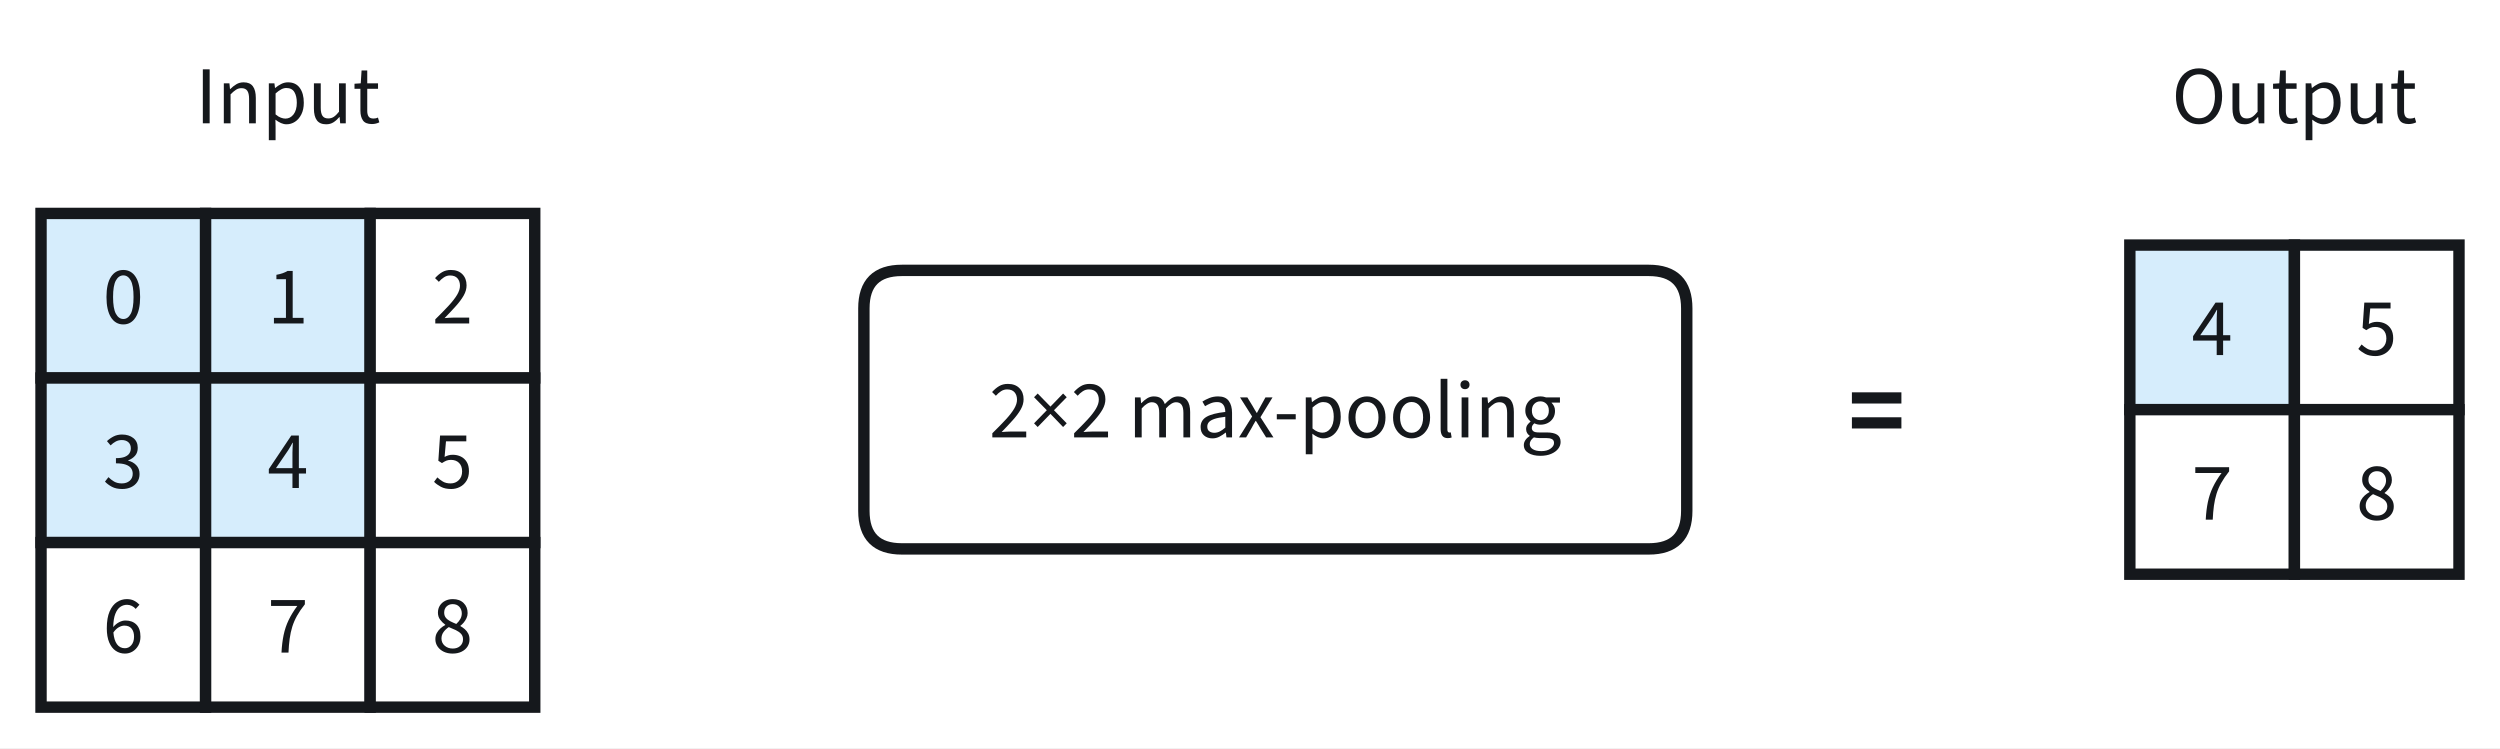
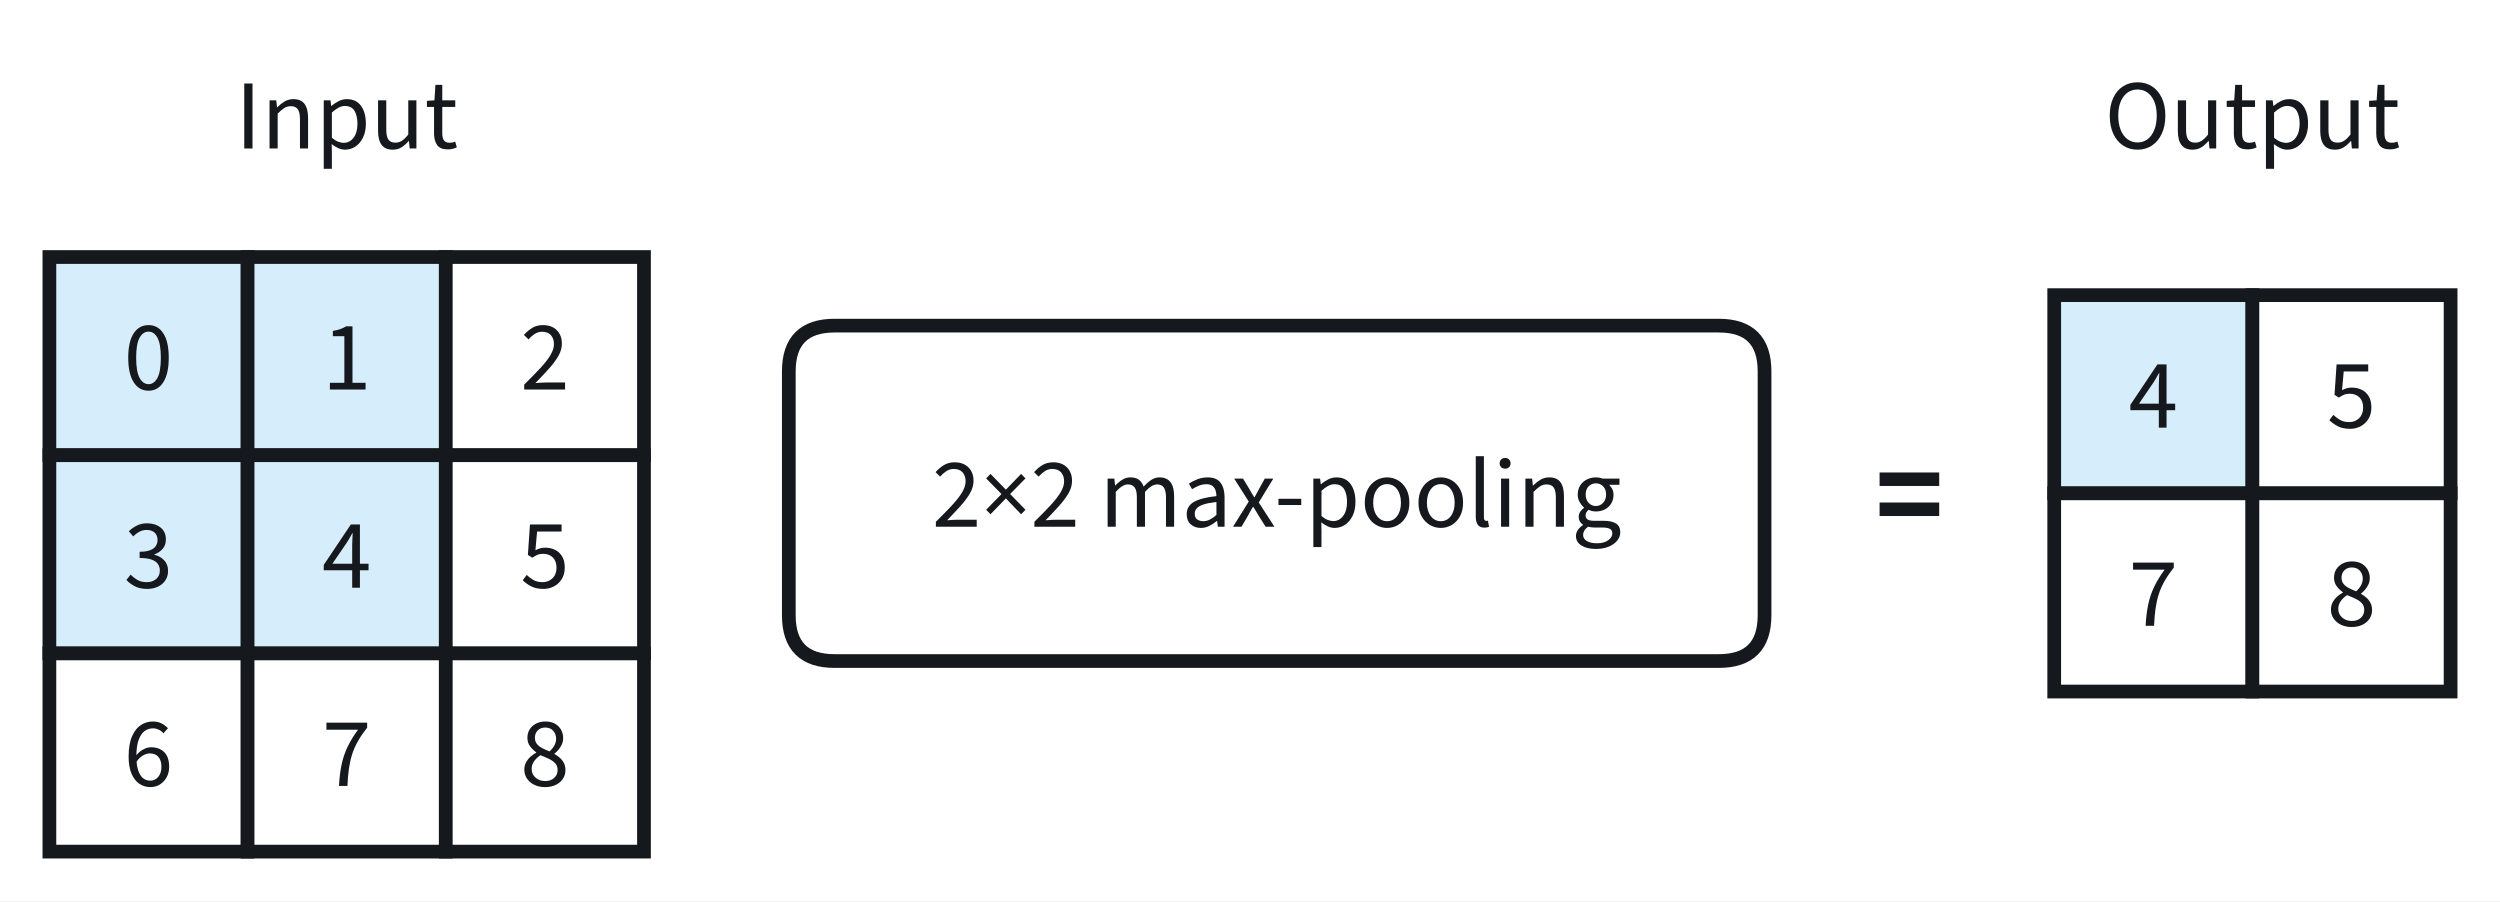
- <svg xmlns="http://www.w3.org/2000/svg" xmlns:xlink="http://www.w3.org/1999/xlink" width="394.96pt" height="118.198pt" viewBox="0 0 394.96 118.198" version="1.1">
+ <svg xmlns="http://www.w3.org/2000/svg" xmlns:xlink="http://www.w3.org/1999/xlink" width="327.96pt" height="118.198pt" viewBox="0 0 327.96 118.198" version="1.1">
  <defs>
    <style type="text/css">*{stroke-linejoin: round; stroke-linecap: butt}</style>
  </defs>
  <g id="figure_1">
    <g id="patch_1">
-       <path d="M 0 118.198  L 394.96 118.198  L 394.96 0  L 0 0  z " style="fill: #ffffff" />
+       <path d="M 0 118.198  L 327.96 118.198  L 327.96 0  L 0 0  z " style="fill: #ffffff" />
    </g>
    <g id="axes_1">
      <g id="patch_2">
-         <path d="M 6.48 59.718  L 32.48 59.718  L 32.48 33.718  L 6.48 33.718  z " clip-path="url(#paa45d6f4ed)" style="fill: #d6edfc; stroke: #15181c; stroke-width: 1.8; stroke-linejoin: miter" />
+         <path d="M 6.48 59.718  L 32.48 59.718  L 32.48 33.718  L 6.48 33.718  z " clip-path="url(#p1ee7c840b4)" style="fill: #d6edfc; stroke: #15181c; stroke-width: 1.8; stroke-linejoin: miter" />
      </g>
      <g id="patch_3">
-         <path d="M 32.48 59.718  L 58.48 59.718  L 58.48 33.718  L 32.48 33.718  z " clip-path="url(#paa45d6f4ed)" style="fill: #d6edfc; stroke: #15181c; stroke-width: 1.8; stroke-linejoin: miter" />
+         <path d="M 32.48 59.718  L 58.48 59.718  L 58.48 33.718  L 32.48 33.718  z " clip-path="url(#p1ee7c840b4)" style="fill: #d6edfc; stroke: #15181c; stroke-width: 1.8; stroke-linejoin: miter" />
      </g>
      <g id="patch_4">
-         <path d="M 58.48 59.718  L 84.48 59.718  L 84.48 33.718  L 58.48 33.718  z " clip-path="url(#paa45d6f4ed)" style="fill: #ffffff; stroke: #15181c; stroke-width: 1.8; stroke-linejoin: miter" />
+         <path d="M 58.48 59.718  L 84.48 59.718  L 84.48 33.718  L 58.48 33.718  z " clip-path="url(#p1ee7c840b4)" style="fill: #ffffff; stroke: #15181c; stroke-width: 1.8; stroke-linejoin: miter" />
      </g>
      <g id="patch_5">
-         <path d="M 6.48 85.718  L 32.48 85.718  L 32.48 59.718  L 6.48 59.718  z " clip-path="url(#paa45d6f4ed)" style="fill: #d6edfc; stroke: #15181c; stroke-width: 1.8; stroke-linejoin: miter" />
+         <path d="M 6.48 85.718  L 32.48 85.718  L 32.48 59.718  L 6.48 59.718  z " clip-path="url(#p1ee7c840b4)" style="fill: #d6edfc; stroke: #15181c; stroke-width: 1.8; stroke-linejoin: miter" />
      </g>
      <g id="patch_6">
-         <path d="M 32.48 85.718  L 58.48 85.718  L 58.48 59.718  L 32.48 59.718  z " clip-path="url(#paa45d6f4ed)" style="fill: #d6edfc; stroke: #15181c; stroke-width: 1.8; stroke-linejoin: miter" />
+         <path d="M 32.48 85.718  L 58.48 85.718  L 58.48 59.718  L 32.48 59.718  z " clip-path="url(#p1ee7c840b4)" style="fill: #d6edfc; stroke: #15181c; stroke-width: 1.8; stroke-linejoin: miter" />
      </g>
      <g id="patch_7">
-         <path d="M 58.48 85.718  L 84.48 85.718  L 84.48 59.718  L 58.48 59.718  z " clip-path="url(#paa45d6f4ed)" style="fill: #ffffff; stroke: #15181c; stroke-width: 1.8; stroke-linejoin: miter" />
+         <path d="M 58.48 85.718  L 84.48 85.718  L 84.48 59.718  L 58.48 59.718  z " clip-path="url(#p1ee7c840b4)" style="fill: #ffffff; stroke: #15181c; stroke-width: 1.8; stroke-linejoin: miter" />
      </g>
      <g id="patch_8">
-         <path d="M 6.48 111.718  L 32.48 111.718  L 32.48 85.718  L 6.48 85.718  z " clip-path="url(#paa45d6f4ed)" style="fill: #ffffff; stroke: #15181c; stroke-width: 1.8; stroke-linejoin: miter" />
+         <path d="M 6.48 111.718  L 32.48 111.718  L 32.48 85.718  L 6.48 85.718  z " clip-path="url(#p1ee7c840b4)" style="fill: #ffffff; stroke: #15181c; stroke-width: 1.8; stroke-linejoin: miter" />
      </g>
      <g id="patch_9">
-         <path d="M 32.48 111.718  L 58.48 111.718  L 58.48 85.718  L 32.48 85.718  z " clip-path="url(#paa45d6f4ed)" style="fill: #ffffff; stroke: #15181c; stroke-width: 1.8; stroke-linejoin: miter" />
+         <path d="M 32.48 111.718  L 58.48 111.718  L 58.48 85.718  L 32.48 85.718  z " clip-path="url(#p1ee7c840b4)" style="fill: #ffffff; stroke: #15181c; stroke-width: 1.8; stroke-linejoin: miter" />
      </g>
      <g id="patch_10">
-         <path d="M 58.48 111.718  L 84.48 111.718  L 84.48 85.718  L 58.48 85.718  z " clip-path="url(#paa45d6f4ed)" style="fill: #ffffff; stroke: #15181c; stroke-width: 1.8; stroke-linejoin: miter" />
+         <path d="M 58.48 111.718  L 84.48 111.718  L 84.48 85.718  L 58.48 85.718  z " clip-path="url(#p1ee7c840b4)" style="fill: #ffffff; stroke: #15181c; stroke-width: 1.8; stroke-linejoin: miter" />
      </g>
      <g id="patch_11">
-         <path d="M 336.48 64.718  L 362.48 64.718  L 362.48 38.718  L 336.48 38.718  z " clip-path="url(#paa45d6f4ed)" style="fill: #d6edfc; stroke: #15181c; stroke-width: 1.8; stroke-linejoin: miter" />
+         <path d="M 269.48 64.718  L 295.48 64.718  L 295.48 38.718  L 269.48 38.718  z " clip-path="url(#p1ee7c840b4)" style="fill: #d6edfc; stroke: #15181c; stroke-width: 1.8; stroke-linejoin: miter" />
      </g>
      <g id="patch_12">
-         <path d="M 362.48 64.718  L 388.48 64.718  L 388.48 38.718  L 362.48 38.718  z " clip-path="url(#paa45d6f4ed)" style="fill: #ffffff; stroke: #15181c; stroke-width: 1.8; stroke-linejoin: miter" />
+         <path d="M 295.48 64.718  L 321.48 64.718  L 321.48 38.718  L 295.48 38.718  z " clip-path="url(#p1ee7c840b4)" style="fill: #ffffff; stroke: #15181c; stroke-width: 1.8; stroke-linejoin: miter" />
      </g>
      <g id="patch_13">
-         <path d="M 336.48 90.718  L 362.48 90.718  L 362.48 64.718  L 336.48 64.718  z " clip-path="url(#paa45d6f4ed)" style="fill: #ffffff; stroke: #15181c; stroke-width: 1.8; stroke-linejoin: miter" />
+         <path d="M 269.48 90.718  L 295.48 90.718  L 295.48 64.718  L 269.48 64.718  z " clip-path="url(#p1ee7c840b4)" style="fill: #ffffff; stroke: #15181c; stroke-width: 1.8; stroke-linejoin: miter" />
      </g>
      <g id="patch_14">
-         <path d="M 362.48 90.718  L 388.48 90.718  L 388.48 64.718  L 362.48 64.718  z " clip-path="url(#paa45d6f4ed)" style="fill: #ffffff; stroke: #15181c; stroke-width: 1.8; stroke-linejoin: miter" />
+         <path d="M 295.48 90.718  L 321.48 90.718  L 321.48 64.718  L 295.48 64.718  z " clip-path="url(#p1ee7c840b4)" style="fill: #ffffff; stroke: #15181c; stroke-width: 1.8; stroke-linejoin: miter" />
      </g>
      <g id="text_1">
        <g style="fill: #15181c" transform="translate(16.2493 51.099) scale(0.13 -0.13)">
          <defs>
            <path id="SourceSans3-Regular-535" d="M 1594 -77  Q 979 -77 630 476  Q 282 1030 282 2054  Q 282 3085 630 3622  Q 979 4160 1594 4160  Q 2202 4160 2550 3622  Q 2899 3085 2899 2054  Q 2899 1030 2550 476  Q 2202 -77 1594 -77  z M 1594 346  Q 1952 346 2169 752  Q 2387 1158 2387 2054  Q 2387 2950 2169 3344  Q 1952 3738 1594 3738  Q 1235 3738 1014 3344  Q 794 2950 794 2054  Q 794 1158 1014 752  Q 1235 346 1594 346  z " transform="scale(0.015625)" />
          </defs>
          <use xlink:href="#SourceSans3-Regular-535" />
        </g>
      </g>
      <g id="text_2">
        <g style="fill: #15181c" transform="translate(42.2493 51.099) scale(0.13 -0.13)">
          <defs>
            <path id="SourceSans3-Regular-536" d="M 506 0  L 506 435  L 1440 435  L 1440 3443  L 698 3443  L 698 3782  Q 979 3834 1187 3907  Q 1395 3981 1562 4083  L 1965 4083  L 1965 435  L 2810 435  L 2810 0  L 506 0  z " transform="scale(0.015625)" />
          </defs>
          <use xlink:href="#SourceSans3-Regular-536" />
        </g>
      </g>
      <g id="text_3">
        <g style="fill: #15181c" transform="translate(68.2493 51.099) scale(0.13 -0.13)">
          <defs>
            <path id="SourceSans3-Regular-537" d="M 256 0  L 256 320  Q 870 922 1299 1386  Q 1728 1850 1952 2227  Q 2176 2605 2176 2931  Q 2176 3283 1984 3507  Q 1792 3731 1402 3731  Q 1146 3731 928 3587  Q 710 3443 531 3238  L 237 3526  Q 493 3814 784 3987  Q 1075 4160 1466 4160  Q 2035 4160 2361 3830  Q 2688 3501 2688 2963  Q 2688 2566 2467 2176  Q 2246 1786 1862 1357  Q 1478 928 979 416  Q 1146 429 1325 441  Q 1504 454 1664 454  L 2893 454  L 2893 0  L 256 0  z " transform="scale(0.015625)" />
          </defs>
          <use xlink:href="#SourceSans3-Regular-537" />
        </g>
      </g>
      <g id="text_4">
        <g style="fill: #15181c" transform="translate(16.2493 77.099) scale(0.13 -0.13)">
          <defs>
            <path id="SourceSans3-Regular-538" d="M 1510 -77  Q 1024 -77 697 99  Q 371 275 166 499  L 435 845  Q 621 653 870 505  Q 1120 358 1478 358  Q 1850 358 2086 563  Q 2323 768 2323 1107  Q 2323 1350 2198 1532  Q 2074 1715 1789 1817  Q 1504 1920 1018 1920  L 1018 2323  Q 1453 2323 1705 2425  Q 1958 2528 2067 2701  Q 2176 2874 2176 3085  Q 2176 3386 1987 3558  Q 1798 3731 1472 3731  Q 1216 3731 1001 3616  Q 787 3501 602 3315  L 320 3648  Q 557 3872 845 4016  Q 1133 4160 1491 4160  Q 2022 4160 2368 3888  Q 2714 3616 2714 3123  Q 2714 2752 2509 2515  Q 2304 2278 1971 2150  L 1971 2125  Q 2342 2042 2598 1776  Q 2854 1510 2854 1088  Q 2854 730 2675 467  Q 2496 205 2192 64  Q 1888 -77 1510 -77  z " transform="scale(0.015625)" />
          </defs>
          <use xlink:href="#SourceSans3-Regular-538" />
        </g>
      </g>
      <g id="text_5">
        <g style="fill: #15181c" transform="translate(42.2493 77.099) scale(0.13 -0.13)">
          <defs>
            <path id="SourceSans3-Regular-539" d="M 666 1549  L 1946 1549  L 1946 2733  Q 1946 2899 1958 3129  Q 1971 3360 1978 3520  L 1952 3520  Q 1875 3373 1792 3232  Q 1709 3091 1619 2944  L 666 1549  z M 1946 0  L 1946 1126  L 109 1126  L 109 1472  L 1856 4083  L 2445 4083  L 2445 1549  L 3002 1549  L 3002 1126  L 2445 1126  L 2445 0  L 1946 0  z " transform="scale(0.015625)" />
          </defs>
          <use xlink:href="#SourceSans3-Regular-539" />
        </g>
      </g>
      <g id="text_6">
        <g style="fill: #15181c" transform="translate(68.2493 77.099) scale(0.13 -0.13)">
          <defs>
            <path id="SourceSans3-Regular-53a" d="M 1498 -77  Q 1011 -77 691 96  Q 371 269 160 480  L 416 826  Q 602 646 845 502  Q 1088 358 1446 358  Q 1824 358 2083 611  Q 2342 864 2342 1293  Q 2342 1715 2105 1952  Q 1869 2189 1472 2189  Q 1261 2189 1110 2125  Q 960 2061 774 1939  L 493 2118  L 627 4083  L 2669 4083  L 2669 3629  L 1088 3629  L 979 2419  Q 1126 2496 1273 2541  Q 1421 2586 1606 2586  Q 1958 2586 2243 2448  Q 2528 2310 2701 2028  Q 2874 1747 2874 1306  Q 2874 864 2678 553  Q 2483 243 2169 83  Q 1856 -77 1498 -77  z " transform="scale(0.015625)" />
          </defs>
          <use xlink:href="#SourceSans3-Regular-53a" />
        </g>
      </g>
      <g id="text_7">
        <g style="fill: #15181c" transform="translate(16.2493 103.099) scale(0.13 -0.13)">
          <defs>
            <path id="SourceSans3-Regular-53b" d="M 1670 2099  Q 1472 2099 1241 1971  Q 1011 1843 819 1562  Q 870 966 1097 652  Q 1325 339 1715 339  Q 2016 339 2221 585  Q 2426 832 2426 1235  Q 2426 1632 2237 1865  Q 2048 2099 1670 2099  z M 1715 -77  Q 1318 -77 998 140  Q 678 358 492 796  Q 307 1235 307 1888  Q 307 2707 528 3206  Q 749 3706 1104 3933  Q 1459 4160 1862 4160  Q 2195 4160 2435 4035  Q 2675 3910 2848 3725  L 2554 3398  Q 2432 3546 2253 3632  Q 2074 3718 1882 3718  Q 1594 3718 1357 3555  Q 1120 3392 969 3011  Q 819 2630 806 1984  Q 998 2221 1254 2358  Q 1510 2496 1760 2496  Q 2291 2496 2608 2179  Q 2925 1862 2925 1235  Q 2925 845 2758 550  Q 2592 256 2320 89  Q 2048 -77 1715 -77  z " transform="scale(0.015625)" />
          </defs>
          <use xlink:href="#SourceSans3-Regular-53b" />
        </g>
      </g>
      <g id="text_8">
        <g style="fill: #15181c" transform="translate(42.2493 103.099) scale(0.13 -0.13)">
          <defs>
            <path id="SourceSans3-Regular-53c" d="M 1094 0  Q 1133 768 1261 1376  Q 1389 1984 1648 2525  Q 1907 3066 2323 3629  L 282 3629  L 282 4083  L 2912 4083  L 2912 3757  Q 2541 3290 2304 2867  Q 2067 2445 1932 2009  Q 1798 1574 1731 1084  Q 1664 595 1638 0  L 1094 0  z " transform="scale(0.015625)" />
          </defs>
          <use xlink:href="#SourceSans3-Regular-53c" />
        </g>
      </g>
      <g id="text_9">
        <g style="fill: #15181c" transform="translate(68.2493 103.099) scale(0.13 -0.13)">
          <defs>
            <path id="SourceSans3-Regular-53d" d="M 1600 -77  Q 1216 -77 915 67  Q 614 211 438 467  Q 262 723 262 1043  Q 262 1312 374 1520  Q 486 1728 662 1885  Q 838 2042 1030 2144  L 1030 2170  Q 806 2330 633 2560  Q 461 2790 461 3110  Q 461 3424 614 3661  Q 768 3898 1030 4029  Q 1293 4160 1619 4160  Q 2150 4160 2460 3853  Q 2771 3546 2771 3072  Q 2771 2861 2681 2672  Q 2592 2483 2464 2332  Q 2336 2182 2208 2086  L 2208 2061  Q 2394 1958 2554 1817  Q 2714 1677 2816 1481  Q 2918 1286 2918 1011  Q 2918 710 2755 460  Q 2592 211 2294 67  Q 1997 -77 1600 -77  z M 1888 2227  Q 2093 2413 2205 2617  Q 2317 2822 2317 3046  Q 2317 3347 2131 3558  Q 1946 3770 1606 3770  Q 1325 3770 1136 3590  Q 947 3411 947 3110  Q 947 2867 1078 2707  Q 1210 2547 1427 2435  Q 1645 2323 1888 2227  z M 1613 314  Q 1971 314 2192 515  Q 2413 717 2413 1030  Q 2413 1293 2259 1459  Q 2106 1626 1853 1747  Q 1600 1869 1306 1984  Q 1062 1824 899 1600  Q 736 1376 736 1094  Q 736 755 989 534  Q 1242 314 1613 314  z " transform="scale(0.015625)" />
          </defs>
          <use xlink:href="#SourceSans3-Regular-53d" />
        </g>
      </g>
      <g id="text_10">
        <g style="fill: #15181c" transform="translate(30.8743 19.48) scale(0.13 -0.13)">
          <defs>
            <path id="SourceSans3-Regular-a" d="M 576 0  L 576 4198  L 1107 4198  L 1107 0  L 576 0  z " transform="scale(0.015625)" />
            <path id="SourceSans3-Regular-29" d="M 525 0  L 525 3110  L 960 3110  L 1005 2662  L 1024 2662  Q 1248 2886 1497 3036  Q 1747 3187 2067 3187  Q 2560 3187 2787 2876  Q 3014 2566 3014 1971  L 3014 0  L 2490 0  L 2490 1901  Q 2490 2336 2349 2534  Q 2208 2733 1901 2733  Q 1664 2733 1475 2611  Q 1286 2490 1050 2253  L 1050 0  L 525 0  z " transform="scale(0.015625)" />
            <path id="SourceSans3-Regular-2b" d="M 525 -1312  L 525 3110  L 960 3110  L 1005 2752  L 1024 2752  Q 1235 2931 1488 3059  Q 1741 3187 2016 3187  Q 2618 3187 2931 2755  Q 3245 2323 3245 1600  Q 3245 1075 3056 697  Q 2867 320 2563 121  Q 2259 -77 1901 -77  Q 1683 -77 1468 19  Q 1254 115 1037 282  L 1050 -262  L 1050 -1312  L 525 -1312  z M 1811 365  Q 2195 365 2448 694  Q 2701 1024 2701 1600  Q 2701 2112 2512 2429  Q 2323 2746 1882 2746  Q 1683 2746 1481 2637  Q 1280 2528 1050 2323  L 1050 691  Q 1261 512 1459 438  Q 1658 365 1811 365  z " transform="scale(0.015625)" />
            <path id="SourceSans3-Regular-30" d="M 1434 -77  Q 941 -77 710 233  Q 480 544 480 1139  L 480 3110  L 1011 3110  L 1011 1210  Q 1011 774 1148 576  Q 1286 378 1594 378  Q 1837 378 2025 502  Q 2214 627 2432 902  L 2432 3110  L 2957 3110  L 2957 0  L 2522 0  L 2477 486  L 2458 486  Q 2240 230 1997 76  Q 1754 -77 1434 -77  z " transform="scale(0.015625)" />
            <path id="SourceSans3-Regular-2f" d="M 1504 -58  Q 1005 -58 809 227  Q 614 512 614 979  L 614 2682  L 154 2682  L 154 3078  L 640 3110  L 704 4109  L 1146 4109  L 1146 3110  L 1984 3110  L 1984 2682  L 1146 2682  L 1146 966  Q 1146 685 1251 528  Q 1357 371 1626 371  Q 1709 371 1798 387  Q 1888 403 1978 448  L 2086 77  Q 1965 13 1814 -22  Q 1664 -58 1504 -58  z " transform="scale(0.015625)" />
          </defs>
          <use xlink:href="#SourceSans3-Regular-a" />
          <use xlink:href="#SourceSans3-Regular-29" transform="translate(26.29688 0)" />
          <use xlink:href="#SourceSans3-Regular-2b" transform="translate(81 0)" />
          <use xlink:href="#SourceSans3-Regular-30" transform="translate(136.5 0)" />
          <use xlink:href="#SourceSans3-Regular-2f" transform="translate(190.9062 0)" />
        </g>
      </g>
      <g id="patch_15">
-         <path d="M 142.48 86.718  L 260.48 86.718  Q 266.48 86.718 266.48 80.718  L 266.48 48.718  Q 266.48 42.718 260.48 42.718  L 142.48 42.718  Q 136.48 42.718 136.48 48.718  L 136.48 80.718  Q 136.48 86.718 142.48 86.718  z " clip-path="url(#paa45d6f4ed)" style="fill: #ffffff; stroke: #15181c; stroke-width: 1.8; stroke-linejoin: miter" />
+         <path d="M 109.48 86.718  L 225.48 86.718  Q 231.48 86.718 231.48 80.718  L 231.48 48.718  Q 231.48 42.718 225.48 42.718  L 109.48 42.718  Q 103.48 42.718 103.48 48.718  L 103.48 80.718  Q 103.48 86.718 109.48 86.718  z " clip-path="url(#p1ee7c840b4)" style="fill: #ffffff; stroke: #15181c; stroke-width: 1.8; stroke-linejoin: miter" />
      </g>
      <g id="text_11">
-         <g style="fill: #15181c" transform="translate(346.2493 56.099) scale(0.13 -0.13)">
+         <g style="fill: #15181c" transform="translate(279.2493 56.099) scale(0.13 -0.13)">
          <use xlink:href="#SourceSans3-Regular-539" />
        </g>
      </g>
      <g id="text_12">
-         <g style="fill: #15181c" transform="translate(372.2493 56.099) scale(0.13 -0.13)">
+         <g style="fill: #15181c" transform="translate(305.2493 56.099) scale(0.13 -0.13)">
          <use xlink:href="#SourceSans3-Regular-53a" />
        </g>
      </g>
      <g id="text_13">
-         <g style="fill: #15181c" transform="translate(346.2493 82.099) scale(0.13 -0.13)">
+         <g style="fill: #15181c" transform="translate(279.2493 82.099) scale(0.13 -0.13)">
          <use xlink:href="#SourceSans3-Regular-53c" />
        </g>
      </g>
      <g id="text_14">
-         <g style="fill: #15181c" transform="translate(372.2493 82.099) scale(0.13 -0.13)">
+         <g style="fill: #15181c" transform="translate(305.2493 82.099) scale(0.13 -0.13)">
          <use xlink:href="#SourceSans3-Regular-53d" />
        </g>
      </g>
      <g id="text_15">
-         <g style="fill: #15181c" transform="translate(343.0897 19.48) scale(0.13 -0.13)">
+         <g style="fill: #15181c" transform="translate(276.0897 19.48) scale(0.13 -0.13)">
          <defs>
            <path id="SourceSans3-Regular-10" d="M 2125 -77  Q 1600 -77 1193 192  Q 787 461 560 953  Q 333 1446 333 2118  Q 333 2790 560 3273  Q 787 3757 1193 4016  Q 1600 4275 2125 4275  Q 2656 4275 3059 4016  Q 3462 3757 3692 3273  Q 3923 2790 3923 2118  Q 3923 1446 3692 953  Q 3462 461 3059 192  Q 2656 -77 2125 -77  z M 2125 390  Q 2502 390 2780 604  Q 3059 819 3212 1206  Q 3366 1594 3366 2118  Q 3366 2899 3027 3353  Q 2688 3808 2125 3808  Q 1562 3808 1222 3353  Q 883 2899 883 2118  Q 883 1594 1036 1206  Q 1190 819 1472 604  Q 1754 390 2125 390  z " transform="scale(0.015625)" />
          </defs>
          <use xlink:href="#SourceSans3-Regular-10" />
          <use xlink:href="#SourceSans3-Regular-30" transform="translate(66.40625 0)" />
          <use xlink:href="#SourceSans3-Regular-2f" transform="translate(120.8125 0)" />
          <use xlink:href="#SourceSans3-Regular-2b" transform="translate(154.6094 0)" />
          <use xlink:href="#SourceSans3-Regular-30" transform="translate(210.1094 0)" />
          <use xlink:href="#SourceSans3-Regular-2f" transform="translate(264.5156 0)" />
        </g>
      </g>
      <g id="text_16">
-         <g style="fill: #15181c" transform="translate(156.2522 69.099) scale(0.13 -0.13)">
+         <g style="fill: #15181c" transform="translate(122.2522 69.099) scale(0.13 -0.13)">
          <defs>
            <path id="SourceSans3-Regular-874" d="M 602 806  L 320 1094  L 1312 2112  L 320 3123  L 602 3411  L 1594 2394  L 2579 3411  L 2861 3123  L 1869 2112  L 2861 1094  L 2579 806  L 1594 1830  L 602 806  z " transform="scale(0.015625)" />
            <path id="SourceSans3-Regular-1" transform="scale(0.015625)" />
            <path id="SourceSans3-Regular-28" d="M 525 0  L 525 3110  L 960 3110  L 1005 2662  L 1024 2662  Q 1229 2886 1472 3036  Q 1715 3187 1990 3187  Q 2349 3187 2550 3030  Q 2752 2874 2848 2592  Q 3091 2854 3340 3020  Q 3590 3187 3872 3187  Q 4352 3187 4585 2876  Q 4819 2566 4819 1971  L 4819 0  L 4294 0  L 4294 1901  Q 4294 2336 4153 2534  Q 4013 2733 3718 2733  Q 3373 2733 2938 2253  L 2938 0  L 2413 0  L 2413 1901  Q 2413 2336 2272 2534  Q 2131 2733 1830 2733  Q 1485 2733 1050 2253  L 1050 0  L 525 0  z " transform="scale(0.015625)" />
            <path id="SourceSans3-Regular-1c" d="M 1242 -77  Q 851 -77 588 153  Q 326 384 326 806  Q 326 1331 787 1600  Q 1248 1869 2246 1978  Q 2246 2176 2188 2349  Q 2131 2522 1993 2634  Q 1856 2746 1600 2746  Q 1331 2746 1094 2643  Q 858 2541 672 2426  L 467 2784  Q 685 2931 1001 3059  Q 1318 3187 1690 3187  Q 2259 3187 2515 2838  Q 2771 2490 2771 1907  L 2771 0  L 2336 0  L 2291 371  L 2272 371  Q 2042 186 1789 54  Q 1536 -77 1242 -77  z M 1389 358  Q 1613 358 1817 460  Q 2022 563 2246 762  L 2246 1600  Q 1722 1542 1414 1440  Q 1107 1338 976 1190  Q 845 1043 845 838  Q 845 582 1005 470  Q 1165 358 1389 358  z " transform="scale(0.015625)" />
            <path id="SourceSans3-Regular-33" d="M 90 0  L 1107 1626  L 166 3110  L 736 3110  L 1152 2426  Q 1222 2304 1299 2169  Q 1376 2035 1459 1907  L 1485 1907  Q 1555 2035 1625 2169  Q 1696 2304 1766 2426  L 2144 3110  L 2694 3110  L 1754 1568  L 2765 0  L 2195 0  L 1741 723  Q 1658 864 1574 1005  Q 1491 1146 1402 1280  L 1376 1280  Q 1293 1146 1216 1008  Q 1139 870 1062 723  L 640 0  L 90 0  z " transform="scale(0.015625)" />
            <path id="SourceSans3-Regular-587" d="M 262 1402  L 262 1805  L 1734 1805  L 1734 1402  L 262 1402  z " transform="scale(0.015625)" />
            <path id="SourceSans3-Regular-2a" d="M 1734 -77  Q 1357 -77 1027 115  Q 698 307 496 672  Q 294 1037 294 1549  Q 294 2074 496 2438  Q 698 2803 1027 2995  Q 1357 3187 1734 3187  Q 2118 3187 2444 2995  Q 2771 2803 2972 2438  Q 3174 2074 3174 1549  Q 3174 1037 2972 672  Q 2771 307 2444 115  Q 2118 -77 1734 -77  z M 1734 358  Q 2138 358 2384 688  Q 2630 1018 2630 1549  Q 2630 2086 2384 2419  Q 2138 2752 1734 2752  Q 1338 2752 1088 2419  Q 838 2086 838 1549  Q 838 1018 1088 688  Q 1338 358 1734 358  z " transform="scale(0.015625)" />
            <path id="SourceSans3-Regular-27" d="M 1082 -58  Q 787 -58 656 124  Q 525 307 525 640  L 525 4557  L 1050 4557  L 1050 602  Q 1050 480 1094 429  Q 1139 378 1203 378  Q 1229 378 1251 381  Q 1274 384 1312 390  L 1382 -6  Q 1267 -58 1082 -58  z " transform="scale(0.015625)" />
            <path id="SourceSans3-Regular-24" d="M 525 0  L 525 3110  L 1050 3110  L 1050 0  L 525 0  z M 787 3750  Q 633 3750 534 3843  Q 435 3936 435 4096  Q 435 4250 534 4346  Q 633 4442 787 4442  Q 941 4442 1040 4346  Q 1139 4250 1139 4096  Q 1139 3936 1040 3843  Q 941 3750 787 3750  z " transform="scale(0.015625)" />
            <path id="SourceSans3-Regular-22" d="M 1574 -1434  Q 1005 -1434 646 -1216  Q 288 -998 288 -595  Q 288 -397 409 -214  Q 531 -32 742 109  L 742 134  Q 627 205 547 333  Q 467 461 467 640  Q 467 838 576 985  Q 685 1133 806 1216  L 806 1242  Q 653 1370 528 1587  Q 403 1805 403 2080  Q 403 2419 563 2668  Q 723 2918 992 3052  Q 1261 3187 1574 3187  Q 1702 3187 1817 3164  Q 1933 3142 2016 3110  L 3098 3110  L 3098 2707  L 2451 2707  L 2451 2682  Q 2560 2579 2637 2425  Q 2714 2272 2714 2061  Q 2714 1734 2560 1491  Q 2406 1248 2150 1117  Q 1894 986 1574 986  Q 1325 986 1107 1094  Q 1024 1024 966 937  Q 909 851 909 723  Q 909 576 1027 480  Q 1146 384 1459 384  L 2061 384  Q 2605 384 2877 208  Q 3149 32 3149 -358  Q 3149 -646 2957 -889  Q 2765 -1133 2413 -1283  Q 2061 -1434 1574 -1434  z M 1574 1338  Q 1843 1338 2038 1539  Q 2234 1741 2234 2080  Q 2234 2419 2042 2611  Q 1850 2803 1574 2803  Q 1299 2803 1107 2611  Q 915 2419 915 2080  Q 915 1741 1110 1539  Q 1306 1338 1574 1338  z M 1651 -1069  Q 2099 -1069 2368 -873  Q 2637 -678 2637 -435  Q 2637 -218 2473 -134  Q 2310 -51 2010 -51  L 1472 -51  Q 1382 -51 1276 -38  Q 1171 -26 1069 0  Q 902 -122 825 -256  Q 749 -390 749 -525  Q 749 -774 989 -921  Q 1229 -1069 1651 -1069  z " transform="scale(0.015625)" />
          </defs>
          <use xlink:href="#SourceSans3-Regular-537" />
          <use xlink:href="#SourceSans3-Regular-874" transform="translate(49.70312 0)" />
          <use xlink:href="#SourceSans3-Regular-537" transform="translate(99.40625 0)" />
          <use xlink:href="#SourceSans3-Regular-1" transform="translate(149.1094 0)" />
          <use xlink:href="#SourceSans3-Regular-28" transform="translate(169.1094 0)" />
          <use xlink:href="#SourceSans3-Regular-1c" transform="translate(252.0156 0)" />
          <use xlink:href="#SourceSans3-Regular-33" transform="translate(302.4219 0)" />
          <use xlink:href="#SourceSans3-Regular-587" transform="translate(345.6094 0)" />
          <use xlink:href="#SourceSans3-Regular-2b" transform="translate(376.7031 0)" />
          <use xlink:href="#SourceSans3-Regular-2a" transform="translate(432.2031 0)" />
          <use xlink:href="#SourceSans3-Regular-2a" transform="translate(486.4062 0)" />
          <use xlink:href="#SourceSans3-Regular-27" transform="translate(540.6094 0)" />
          <use xlink:href="#SourceSans3-Regular-24" transform="translate(566.1094 0)" />
          <use xlink:href="#SourceSans3-Regular-29" transform="translate(590.7031 0)" />
          <use xlink:href="#SourceSans3-Regular-22" transform="translate(645.4062 0)" />
        </g>
      </g>
      <g id="text_17">
-         <g style="fill: #15181c" transform="translate(291.9923 70.447) scale(0.17 -0.17)">
+         <g style="fill: #15181c" transform="translate(245.9923 70.447) scale(0.17 -0.17)">
          <defs>
            <path id="SourceSans3-Bold-877" d="M 218 2521  L 218 3187  L 3162 3187  L 3162 2521  L 218 2521  z M 218 1037  L 218 1703  L 3162 1703  L 3162 1037  L 218 1037  z " transform="scale(0.015625)" />
          </defs>
          <use xlink:href="#SourceSans3-Bold-877" />
        </g>
      </g>
    </g>
  </g>
  <defs>
-     <clipPath id="paa45d6f4ed">
-       <rect x="-13.52" y="-8.282" width="560" height="140" />
+     <clipPath id="p1ee7c840b4">
+       <rect x="-13.52" y="-8.282" width="400" height="140" />
    </clipPath>
  </defs>
</svg>
